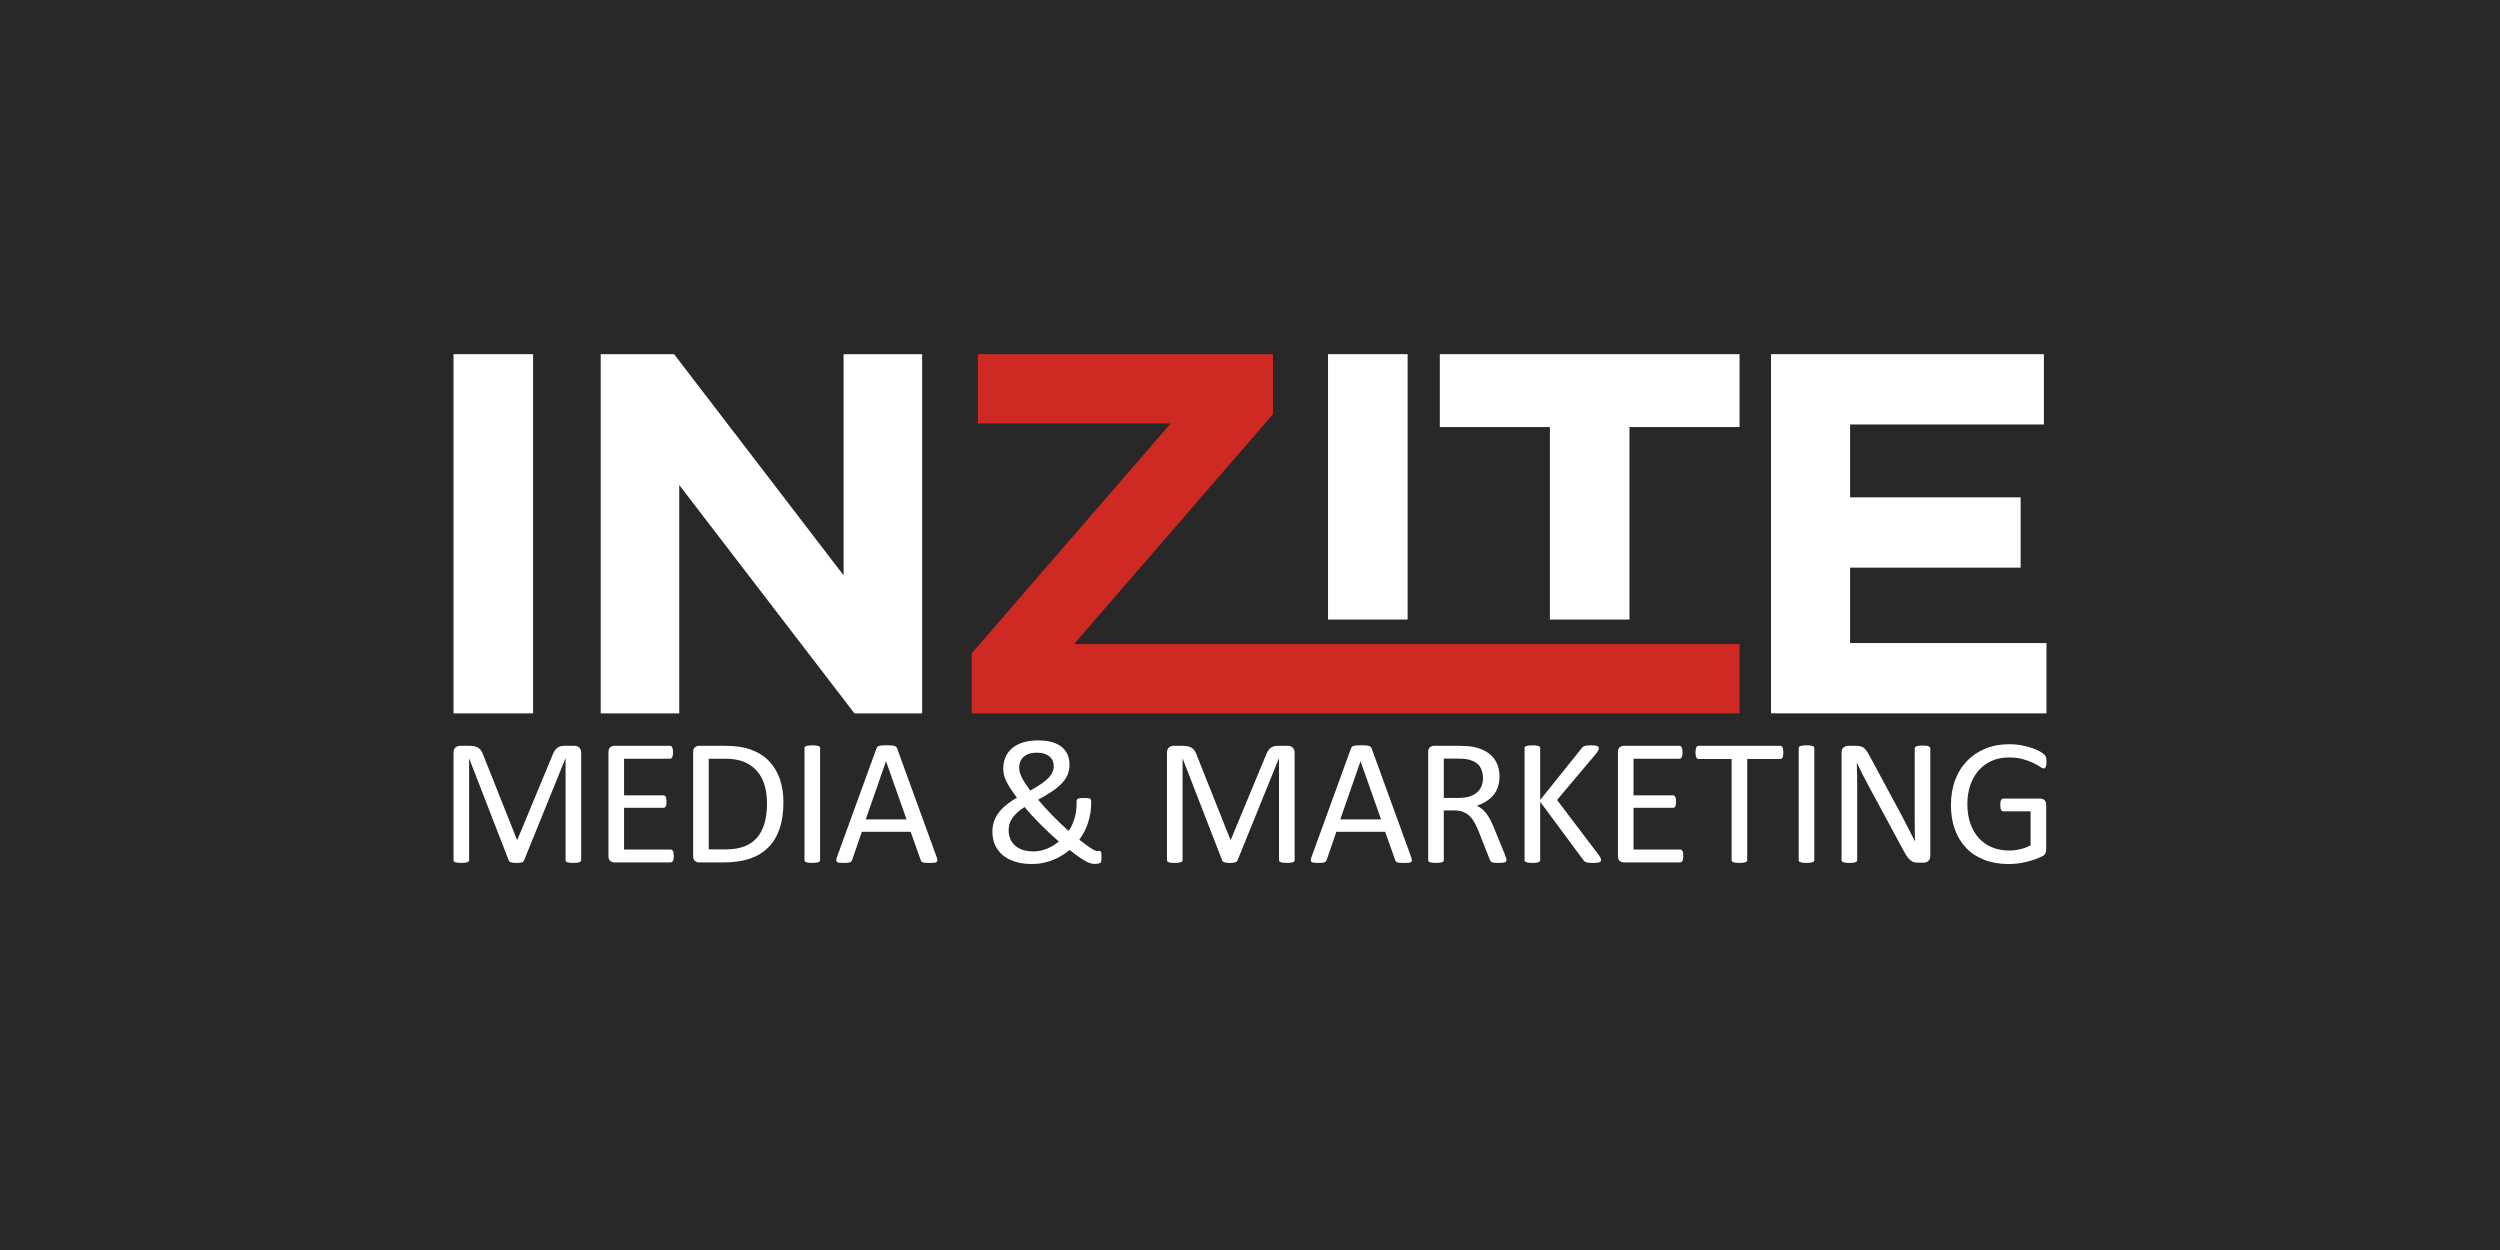
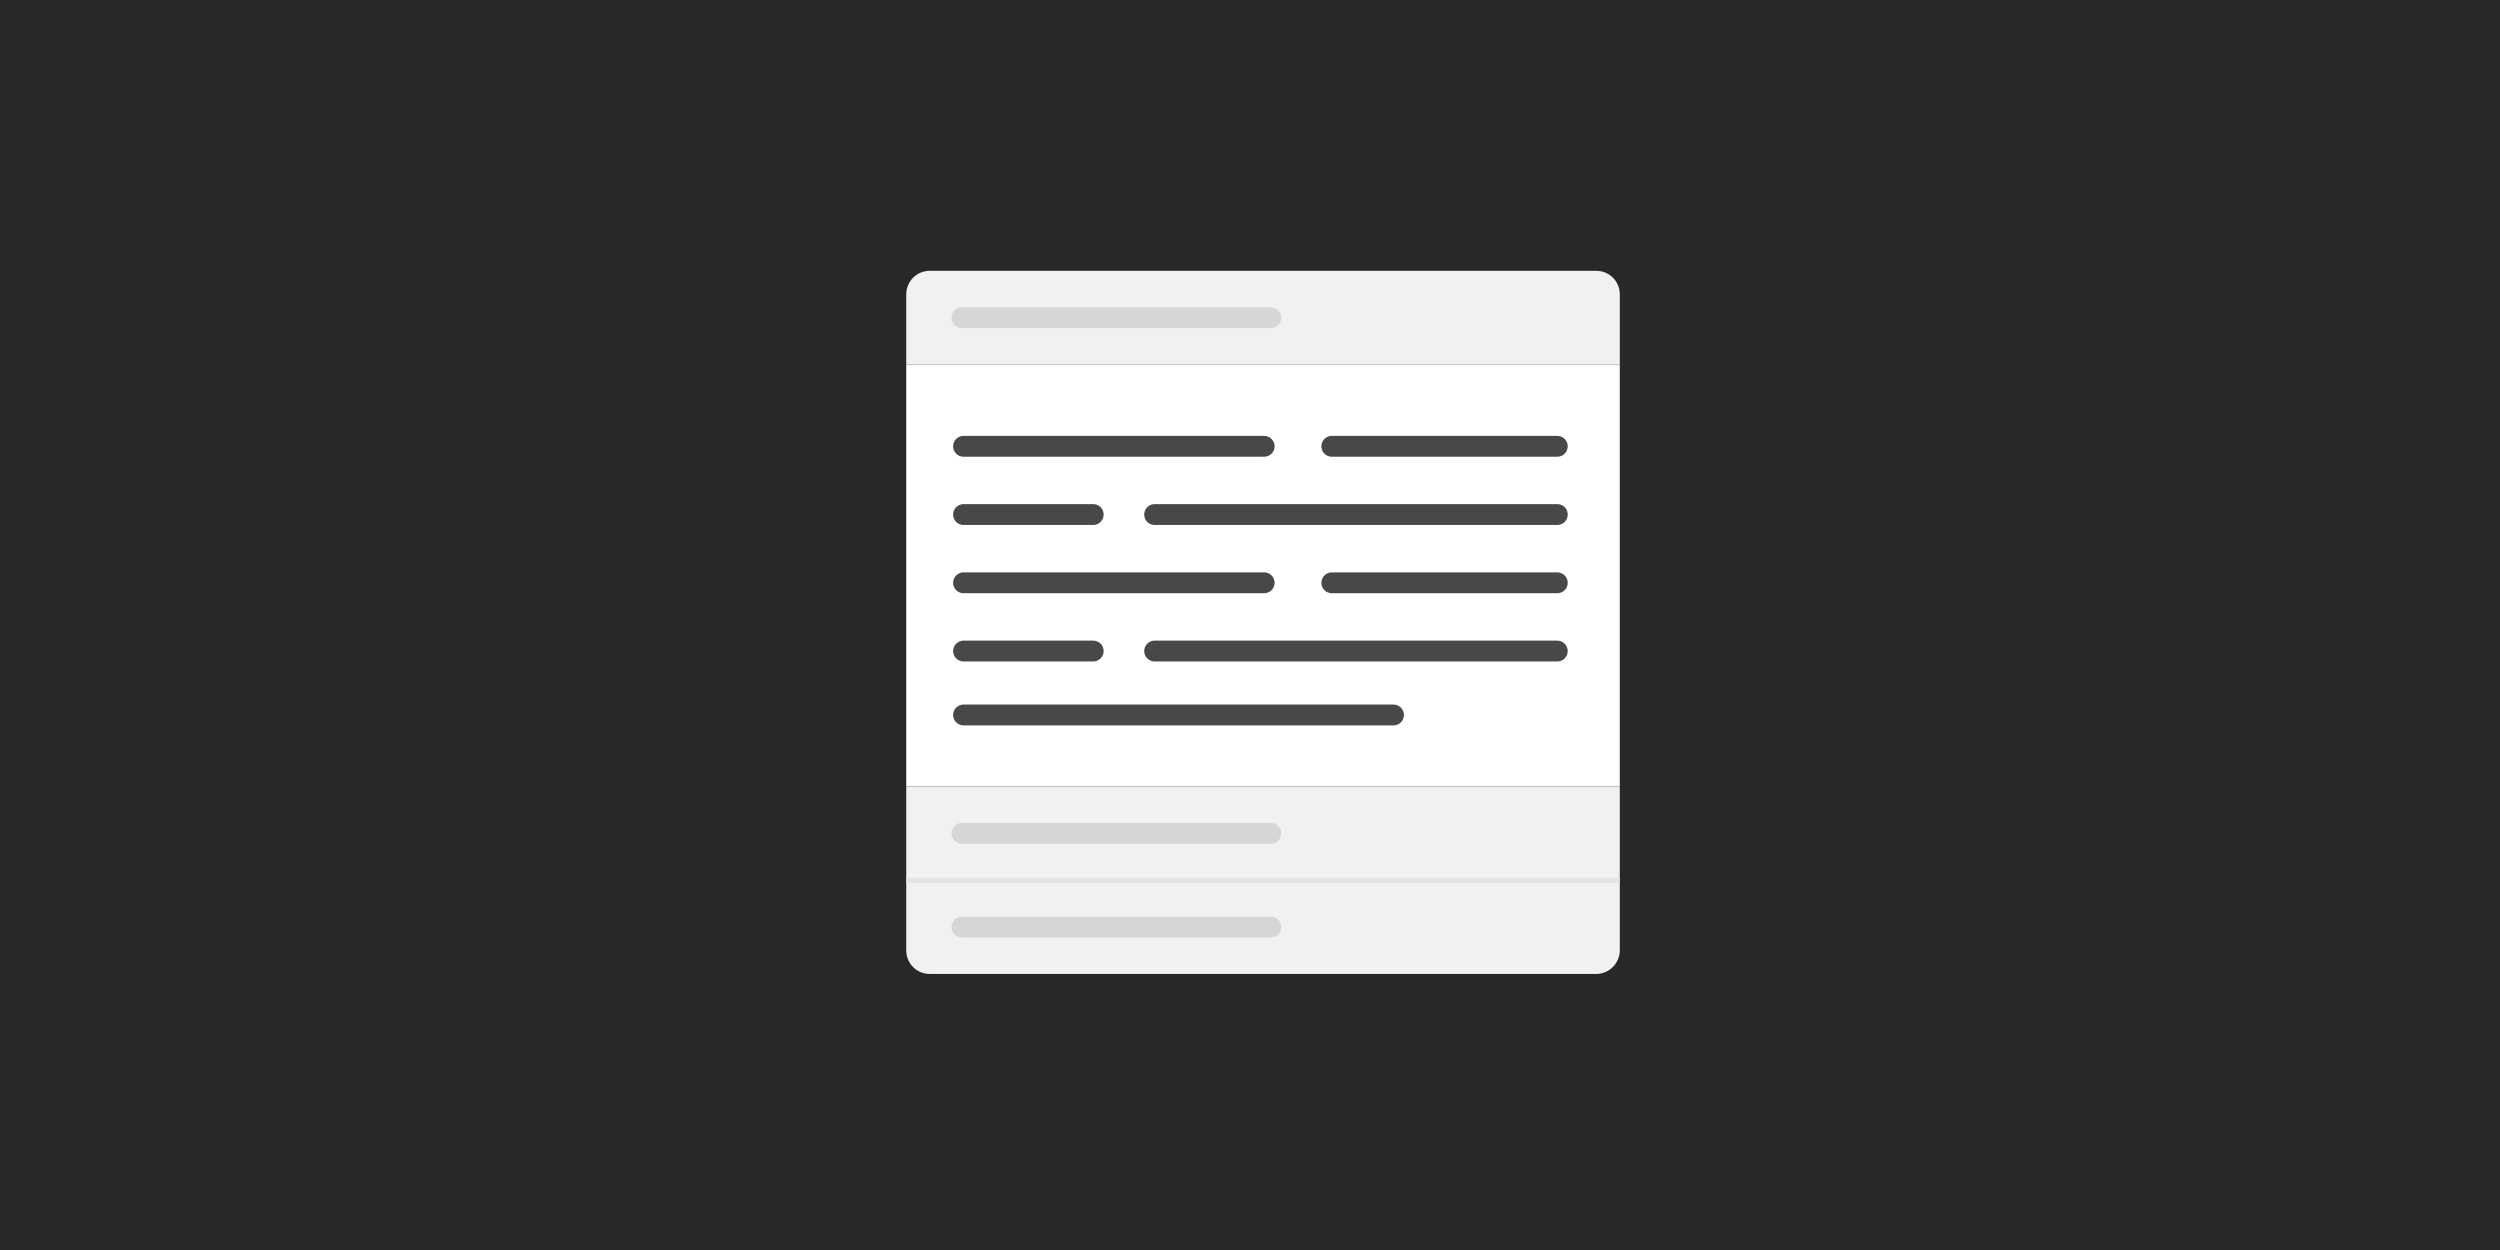
- <svg xmlns="http://www.w3.org/2000/svg" width="480px" height="240px" version="1.1" xml:space="preserve" style="fill-rule:evenodd;clip-rule:evenodd;stroke-linejoin:round;stroke-miterlimit:1.414;">
-   <g id="Layer_1">
-     <rect id="Image_Tabs_1_" x="0" y="0.001" width="480" height="240" style="fill:rgb(40,40,40);" />
-     <g>
+ <svg xmlns="http://www.w3.org/2000/svg" width="100%" height="100%" viewBox="0 0 480 240" version="1.1" xml:space="preserve" style="fill-rule:evenodd;clip-rule:evenodd;stroke-linecap:round;stroke-linejoin:round;stroke-miterlimit:1.414;">
+   <g id="Layer1">
+     <rect x="2.84217e-14" y="0" width="480" height="240" style="fill:#282828;" />
+     <g id="Feature Icon">
+       <rect x="174" y="70" width="137" height="81" style="fill:#fff;" />
      <g>
-         <g>
-           <rect x="87.075" y="68.002" width="15.28" height="68.966" style="fill:white;" />
-         </g>
-         <g>
-           <path d="M115.334,68.002L129.424,68.002L161.969,110.465L161.969,68.002L177.052,68.002L177.052,136.967L164.053,136.967L130.416,93.125L130.416,136.967L115.334,136.967L115.334,68.002Z" style="fill:white;" />
-         </g>
-         <g>
-           <path d="M224.768,81.302L187.757,81.302L187.757,68.002L244.415,68.002L244.415,79.529L206.213,123.667L333.993,123.667L333.993,136.967L186.567,136.967L186.567,125.44L224.768,81.302Z" style="fill:rgb(206,41,34);" />
-         </g>
-         <g>
-           <rect x="254.981" y="68.002" width="15.28" height="50.952" style="fill:white;" />
-         </g>
-         <g>
-           <path d="M297.578,81.992L276.444,81.992L276.444,68.002L333.993,68.002L333.993,81.992L312.858,81.992L312.858,118.954L297.578,118.954L297.578,81.992Z" style="fill:white;" />
-         </g>
-         <g>
-           <path d="M340.035,68.002L392.425,68.002L392.425,81.5L355.217,81.5L355.217,95.49L387.961,95.49L387.961,108.987L355.217,108.987L355.217,123.47L392.921,123.47L392.921,136.967L340.035,136.967L340.035,68.002Z" style="fill:white;" />
-         </g>
-         <g>
-           <path d="M111.586,165.132C111.586,165.224 111.561,165.305 111.513,165.373C111.466,165.442 111.382,165.497 111.263,165.537C111.143,165.577 110.991,165.614 110.806,165.643C110.62,165.669 110.378,165.684 110.08,165.684C109.805,165.684 109.569,165.669 109.371,165.643C109.173,165.614 109.019,165.577 108.903,165.537C108.79,165.497 108.71,165.442 108.66,165.373C108.613,165.303 108.59,165.224 108.59,165.132L108.59,145.637L108.555,145.637L100.611,165.219C100.576,165.299 100.527,165.369 100.463,165.424C100.399,165.484 100.305,165.532 100.183,165.573C100.061,165.614 99.916,165.643 99.748,165.66C99.579,165.676 99.379,165.685 99.147,165.685C98.903,165.685 98.693,165.674 98.52,165.65C98.346,165.628 98.2,165.597 98.085,165.555C97.969,165.516 97.879,165.467 97.815,165.409C97.752,165.352 97.708,165.287 97.684,165.219L90.09,145.639L90.071,145.639L90.071,165.133C90.071,165.224 90.047,165.305 89.999,165.375C89.952,165.442 89.868,165.497 89.749,165.54C89.629,165.578 89.473,165.615 89.281,165.643C89.09,165.67 88.845,165.685 88.546,165.685C88.259,165.685 88.019,165.67 87.828,165.643C87.637,165.615 87.484,165.578 87.371,165.54C87.257,165.497 87.18,165.442 87.137,165.375C87.096,165.305 87.075,165.224 87.075,165.132L87.075,144.547C87.075,144.063 87.206,143.719 87.464,143.51C87.722,143.301 88.012,143.198 88.331,143.198L90.171,143.198C90.548,143.198 90.877,143.233 91.162,143.302C91.445,143.372 91.691,143.48 91.904,143.633C92.115,143.78 92.293,143.972 92.435,144.201C92.576,144.432 92.701,144.705 92.807,145.015L99.253,161.222L99.339,161.222L106.045,145.066C106.176,144.721 106.316,144.427 106.47,144.184C106.624,143.943 106.792,143.748 106.976,143.606C107.158,143.462 107.361,143.358 107.586,143.295C107.81,143.232 108.07,143.199 108.364,143.199L110.295,143.199C110.471,143.199 110.641,143.227 110.799,143.278C110.958,143.331 111.094,143.411 111.205,143.518C111.317,143.63 111.409,143.768 111.48,143.934C111.55,144.102 111.586,144.306 111.586,144.549L111.586,165.132Z" style="fill:white;" />
-         </g>
-         <g>
-           <path d="M129.364,164.353C129.364,164.56 129.352,164.744 129.329,164.898C129.306,165.054 129.266,165.184 129.208,165.287C129.15,165.392 129.082,165.467 129.007,165.513C128.932,165.559 128.848,165.582 128.756,165.582L117.937,165.582C117.67,165.582 117.418,165.494 117.179,165.314C116.942,165.136 116.823,164.822 116.823,164.373L116.823,144.41C116.823,143.96 116.942,143.645 117.179,143.467C117.418,143.288 117.67,143.199 117.937,143.199L128.633,143.199C128.726,143.199 128.81,143.224 128.885,143.269C128.961,143.314 129.022,143.391 129.069,143.495C129.115,143.599 129.153,143.727 129.182,143.883C129.211,144.04 129.226,144.234 129.226,144.463C129.226,144.671 129.211,144.852 129.182,145.008C129.153,145.164 129.115,145.291 129.069,145.388C129.022,145.486 128.961,145.558 128.885,145.606C128.81,145.652 128.725,145.674 128.633,145.674L119.819,145.674L119.819,152.698L127.379,152.698C127.472,152.698 127.556,152.724 127.631,152.777C127.707,152.826 127.771,152.901 127.822,152.992C127.873,153.085 127.913,153.212 127.936,153.373C127.959,153.535 127.97,153.724 127.97,153.943C127.97,154.15 127.958,154.332 127.936,154.48C127.913,154.629 127.875,154.75 127.822,154.843C127.769,154.936 127.706,155.001 127.631,155.042C127.556,155.081 127.471,155.102 127.379,155.102L119.819,155.102L119.819,163.11L128.756,163.11C128.848,163.11 128.933,163.136 129.007,163.181C129.082,163.225 129.15,163.298 129.208,163.396C129.266,163.493 129.308,163.622 129.329,163.777C129.351,163.929 129.364,164.122 129.364,164.353Z" style="fill:white;" />
-         </g>
-         <g>
-           <path d="M150.418,154.061C150.418,156 150.168,157.691 149.669,159.139C149.17,160.586 148.442,161.783 147.483,162.736C146.527,163.686 145.35,164.399 143.958,164.872C142.562,165.344 140.902,165.581 138.975,165.581L134.201,165.581C133.934,165.581 133.681,165.494 133.443,165.313C133.205,165.134 133.086,164.821 133.086,164.373L133.086,144.41C133.086,143.96 133.205,143.645 133.443,143.467C133.681,143.288 133.935,143.199 134.201,143.199L139.304,143.199C141.256,143.199 142.905,143.451 144.252,143.953C145.599,144.454 146.728,145.174 147.641,146.114C148.553,147.054 149.244,148.193 149.714,149.531C150.184,150.868 150.418,152.377 150.418,154.061ZM147.265,154.183C147.265,152.972 147.114,151.845 146.812,150.801C146.511,149.757 146.037,148.855 145.393,148.095C144.748,147.332 143.932,146.738 142.945,146.312C141.957,145.884 140.685,145.671 139.131,145.671L136.082,145.671L136.082,163.09L139.166,163.09C140.607,163.09 141.819,162.911 142.807,162.554C143.794,162.198 144.618,161.647 145.28,160.911C145.943,160.173 146.438,159.248 146.769,158.135C147.101,157.023 147.265,155.707 147.265,154.183Z" style="fill:white;" />
-         </g>
-         <g>
-           <path d="M157.46,165.132C157.46,165.224 157.435,165.305 157.39,165.373C157.344,165.442 157.263,165.497 157.146,165.537C157.03,165.577 156.876,165.614 156.685,165.643C156.494,165.669 156.252,165.684 155.961,165.684C155.683,165.684 155.445,165.669 155.248,165.643C155.05,165.614 154.894,165.577 154.777,165.537C154.661,165.497 154.58,165.442 154.533,165.373C154.485,165.303 154.464,165.224 154.464,165.132L154.464,143.648C154.464,143.556 154.49,143.475 154.543,143.407C154.596,143.338 154.682,143.283 154.804,143.242C154.926,143.202 155.084,143.166 155.275,143.139C155.466,143.112 155.696,143.097 155.961,143.097C156.252,143.097 156.494,143.112 156.685,143.139C156.876,143.166 157.031,143.202 157.146,143.242C157.263,143.283 157.344,143.338 157.39,143.407C157.437,143.477 157.46,143.556 157.46,143.648L157.46,165.132Z" style="fill:white;" />
-         </g>
-         <g>
-           <path d="M179.826,164.528C179.918,164.78 179.968,164.984 179.974,165.142C179.979,165.297 179.936,165.416 179.844,165.494C179.75,165.575 179.597,165.628 179.381,165.65C179.167,165.675 178.879,165.685 178.52,165.685C178.159,165.685 177.872,165.676 177.657,165.66C177.442,165.643 177.28,165.614 177.17,165.573C177.059,165.532 176.98,165.477 176.927,165.408C176.873,165.339 176.824,165.253 176.778,165.149L174.843,159.7L165.471,159.7L163.624,165.08C163.589,165.182 163.543,165.271 163.484,165.348C163.428,165.422 163.343,165.487 163.233,165.537C163.122,165.59 162.964,165.626 162.763,165.65C162.559,165.674 162.295,165.684 161.97,165.684C161.632,165.684 161.358,165.669 161.142,165.643C160.926,165.614 160.775,165.557 160.689,165.476C160.602,165.394 160.561,165.277 160.568,165.121C160.574,164.966 160.623,164.762 160.715,164.508L168.276,143.718C168.322,143.59 168.383,143.487 168.459,143.406C168.534,143.327 168.645,143.262 168.79,143.214C168.934,143.17 169.12,143.138 169.348,143.121C169.575,143.104 169.862,143.094 170.209,143.094C170.581,143.094 170.888,143.104 171.133,143.121C171.376,143.139 171.573,143.17 171.724,143.214C171.875,143.262 171.991,143.329 172.073,143.414C172.153,143.501 172.217,143.607 172.264,143.735L179.826,164.528ZM170.124,146.175L170.106,146.175L166.221,157.33L174.059,157.33L170.124,146.175Z" style="fill:white;" />
-         </g>
-         <g>
-           <path d="M190.54,159.684C190.54,159.049 190.626,158.444 190.8,157.876C190.975,157.305 191.247,156.751 191.619,156.216C191.991,155.679 192.475,155.159 193.074,154.659C193.671,154.157 194.393,153.653 195.241,153.145C194.777,152.522 194.38,151.956 194.048,151.449C193.717,150.943 193.443,150.47 193.229,150.032C193.014,149.593 192.86,149.175 192.767,148.776C192.674,148.379 192.628,147.979 192.628,147.573C192.628,146.859 192.749,146.176 192.993,145.524C193.238,144.873 193.63,144.296 194.169,143.793C194.709,143.292 195.403,142.896 196.252,142.601C197.099,142.307 198.127,142.16 199.334,142.16C200.357,142.16 201.243,142.268 201.992,142.488C202.741,142.707 203.362,143.018 203.855,143.422C204.349,143.826 204.721,144.312 204.97,144.885C205.219,145.453 205.345,146.092 205.345,146.796C205.345,147.477 205.235,148.098 205.014,148.662C204.793,149.228 204.439,149.776 203.951,150.306C203.464,150.835 202.84,151.364 202.079,151.889C201.318,152.414 200.399,152.964 199.317,153.541C199.712,154.014 200.141,154.506 200.607,155.018C201.071,155.53 201.556,156.049 202.061,156.566C202.565,157.084 203.084,157.595 203.61,158.098C204.138,158.6 204.658,159.081 205.17,159.542C205.403,159.231 205.612,158.875 205.797,158.478C205.983,158.08 206.146,157.659 206.284,157.215C206.423,156.771 206.528,156.32 206.597,155.856C206.667,155.396 206.702,154.929 206.702,154.456L206.702,153.832C206.702,153.718 206.722,153.623 206.763,153.548C206.803,153.473 206.869,153.41 206.963,153.358C207.056,153.305 207.192,153.27 207.372,153.245C207.552,153.223 207.788,153.212 208.077,153.212C208.334,153.212 208.551,153.217 208.731,153.229C208.91,153.241 209.059,153.267 209.175,153.308C209.29,153.348 209.376,153.41 209.427,153.498C209.48,153.583 209.505,153.702 209.505,153.851L209.505,154.284C209.505,154.931 209.451,155.564 209.34,156.185C209.231,156.809 209.079,157.417 208.887,158.011C208.696,158.605 208.457,159.172 208.173,159.714C207.889,160.257 207.572,160.757 207.224,161.219C207.747,161.635 208.203,161.981 208.591,162.257C208.98,162.535 209.312,162.76 209.584,162.933C209.857,163.105 210.084,163.225 210.264,163.296C210.443,163.363 210.592,163.398 210.708,163.398C210.824,163.398 210.936,163.393 211.039,163.381C211.143,163.37 211.227,163.387 211.292,163.433C211.356,163.48 211.406,163.571 211.44,163.709C211.476,163.847 211.493,164.059 211.493,164.349C211.493,164.638 211.487,164.869 211.476,165.04C211.464,165.214 211.444,165.344 211.414,165.432C211.386,165.517 211.336,165.59 211.266,165.647C211.196,165.705 211.068,165.758 210.884,165.803C210.698,165.848 210.454,165.873 210.152,165.873C209.921,165.873 209.664,165.832 209.386,165.753C209.107,165.671 208.781,165.528 208.411,165.327C208.039,165.127 207.606,164.851 207.112,164.505C206.62,164.157 206.041,163.722 205.379,163.191C204.893,163.583 204.379,163.947 203.839,164.281C203.299,164.617 202.723,164.901 202.115,165.138C201.505,165.375 200.866,165.559 200.198,165.691C199.531,165.827 198.808,165.893 198.03,165.893C197.299,165.893 196.604,165.829 195.949,165.702C195.293,165.575 194.687,165.394 194.128,165.158C193.572,164.921 193.072,164.626 192.63,164.267C192.189,163.911 191.814,163.503 191.506,163.048C191.199,162.593 190.96,162.083 190.793,161.517C190.624,160.951 190.54,160.34 190.54,159.684ZM193.657,159.391C193.657,159.99 193.759,160.538 193.962,161.033C194.165,161.53 194.464,161.958 194.859,162.322C195.255,162.683 195.748,162.966 196.339,163.17C196.931,163.371 197.616,163.471 198.396,163.471C198.872,163.471 199.335,163.424 199.789,163.324C200.242,163.225 200.675,163.093 201.087,162.925C201.499,162.757 201.891,162.556 202.263,162.32C202.635,162.083 202.978,161.832 203.291,161.567C202.687,161.049 202.086,160.51 201.488,159.951C200.89,159.391 200.312,158.829 199.755,158.263C199.197,157.7 198.66,157.137 198.143,156.579C197.627,156.019 197.153,155.474 196.723,154.944C196.143,155.312 195.658,155.679 195.27,156.042C194.88,156.406 194.567,156.767 194.328,157.132C194.09,157.495 193.919,157.861 193.814,158.229C193.71,158.6 193.657,158.986 193.657,159.391ZM195.678,147.351C195.678,147.661 195.722,147.979 195.808,148.301C195.895,148.624 196.029,148.963 196.21,149.313C196.39,149.663 196.61,150.041 196.872,150.446C197.134,150.851 197.443,151.3 197.804,151.796C198.651,151.324 199.362,150.888 199.938,150.49C200.512,150.09 200.973,149.708 201.321,149.341C201.672,148.972 201.924,148.602 202.08,148.233C202.237,147.865 202.316,147.472 202.316,147.057C202.316,146.722 202.255,146.403 202.133,146.097C202.011,145.793 201.816,145.522 201.549,145.285C201.282,145.048 200.946,144.86 200.539,144.723C200.132,144.584 199.646,144.516 199.076,144.516C198.46,144.516 197.941,144.594 197.517,144.75C197.092,144.905 196.745,145.112 196.471,145.371C196.199,145.631 195.997,145.932 195.871,146.279C195.743,146.626 195.678,146.981 195.678,147.351Z" style="fill:white;" />
-         </g>
-         <g>
-           <path d="M248.566,165.132C248.566,165.224 248.54,165.305 248.495,165.373C248.445,165.442 248.362,165.497 248.243,165.537C248.122,165.577 247.971,165.614 247.784,165.643C247.6,165.669 247.358,165.684 247.06,165.684C246.785,165.684 246.548,165.669 246.352,165.643C246.155,165.614 245.998,165.577 245.885,165.537C245.771,165.497 245.69,165.442 245.64,165.373C245.595,165.303 245.569,165.224 245.569,165.132L245.569,145.637L245.536,145.637L237.592,165.219C237.558,165.299 237.509,165.369 237.444,165.424C237.38,165.484 237.287,165.532 237.165,165.573C237.044,165.614 236.898,165.643 236.729,165.66C236.561,165.676 236.36,165.685 236.128,165.685C235.884,165.685 235.675,165.674 235.501,165.65C235.327,165.628 235.182,165.597 235.065,165.555C234.949,165.516 234.859,165.467 234.795,165.409C234.731,165.352 234.688,165.287 234.665,165.219L227.069,145.639L227.053,145.639L227.053,165.133C227.053,165.224 227.029,165.305 226.981,165.375C226.933,165.442 226.849,165.497 226.73,165.54C226.61,165.578 226.454,165.615 226.262,165.643C226.072,165.67 225.826,165.685 225.528,165.685C225.241,165.685 225.001,165.67 224.809,165.643C224.618,165.615 224.466,165.578 224.352,165.54C224.239,165.497 224.161,165.442 224.119,165.375C224.077,165.305 224.057,165.224 224.057,165.133L224.057,144.547C224.057,144.063 224.187,143.719 224.445,143.51C224.705,143.302 224.994,143.198 225.312,143.198L227.151,143.198C227.528,143.198 227.859,143.233 228.142,143.302C228.424,143.372 228.672,143.48 228.884,143.633C229.096,143.78 229.274,143.972 229.415,144.201C229.556,144.432 229.681,144.705 229.787,145.015L236.233,161.222L236.32,161.222L243.027,145.066C243.156,144.721 243.297,144.427 243.451,144.184C243.605,143.943 243.771,143.748 243.955,143.606C244.139,143.462 244.341,143.358 244.565,143.295C244.79,143.232 245.05,143.199 245.345,143.199L247.274,143.199C247.451,143.199 247.62,143.227 247.779,143.278C247.938,143.331 248.074,143.411 248.185,143.518C248.296,143.63 248.389,143.768 248.46,143.934C248.531,144.102 248.566,144.306 248.566,144.549L248.566,165.132Z" style="fill:white;" />
-         </g>
-         <g>
-           <path d="M270.932,164.528C271.025,164.78 271.073,164.984 271.078,165.142C271.083,165.297 271.043,165.416 270.947,165.494C270.854,165.575 270.703,165.628 270.488,165.65C270.271,165.675 269.983,165.685 269.623,165.685C269.262,165.685 268.977,165.676 268.76,165.66C268.548,165.643 268.384,165.614 268.273,165.573C268.162,165.532 268.084,165.477 268.031,165.408C267.978,165.339 267.928,165.253 267.882,165.149L265.948,159.7L256.58,159.7L254.73,165.08C254.698,165.182 254.65,165.271 254.592,165.348C254.534,165.422 254.451,165.487 254.339,165.537C254.231,165.59 254.072,165.626 253.871,165.65C253.666,165.674 253.404,165.684 253.078,165.684C252.74,165.684 252.462,165.669 252.249,165.643C252.034,165.614 251.883,165.557 251.797,165.476C251.709,165.397 251.669,165.277 251.674,165.121C251.681,164.966 251.729,164.762 251.823,164.508L259.382,143.718C259.429,143.59 259.488,143.487 259.564,143.406C259.642,143.327 259.75,143.262 259.894,143.214C260.04,143.17 260.224,143.138 260.451,143.121C260.679,143.104 260.966,143.094 261.314,143.094C261.685,143.094 261.993,143.104 262.237,143.121C262.479,143.139 262.676,143.17 262.83,143.214C262.979,143.262 263.095,143.329 263.175,143.414C263.256,143.501 263.322,143.607 263.367,143.735L270.932,164.528ZM261.229,146.175L261.213,146.175L257.329,157.33L265.166,157.33L261.229,146.175Z" style="fill:white;" />
-         </g>
-         <g>
-           <path d="M289.244,165.132C289.244,165.224 289.226,165.305 289.194,165.373C289.159,165.442 289.083,165.5 288.967,165.547C288.849,165.592 288.687,165.626 288.477,165.65C288.268,165.674 287.991,165.684 287.643,165.684C287.34,165.684 287.093,165.673 286.902,165.65C286.712,165.626 286.556,165.59 286.442,165.537C286.326,165.487 286.235,165.413 286.17,165.322C286.106,165.229 286.051,165.114 286.006,164.975L283.932,159.699C283.69,159.099 283.435,158.55 283.176,158.048C282.913,157.547 282.603,157.112 282.243,156.75C281.882,156.387 281.458,156.105 280.971,155.902C280.484,155.7 279.896,155.602 279.21,155.602L277.208,155.602L277.208,165.132C277.208,165.224 277.182,165.305 277.13,165.375C277.076,165.442 276.995,165.497 276.885,165.537C276.774,165.577 276.622,165.614 276.433,165.643C276.241,165.669 275.999,165.684 275.71,165.684C275.42,165.684 275.177,165.669 274.986,165.643C274.793,165.614 274.639,165.577 274.524,165.537C274.408,165.497 274.327,165.442 274.281,165.375C274.234,165.303 274.211,165.224 274.211,165.132L274.211,144.41C274.211,143.96 274.33,143.645 274.567,143.467C274.804,143.289 275.059,143.199 275.324,143.199L280.116,143.199C280.683,143.199 281.158,143.214 281.536,143.242C281.912,143.272 282.252,143.303 282.553,143.338C283.425,143.487 284.195,143.725 284.86,144.047C285.529,144.37 286.089,144.779 286.543,145.276C286.997,145.772 287.335,146.339 287.562,146.978C287.789,147.619 287.902,148.326 287.902,149.097C287.902,149.846 287.799,150.518 287.597,151.111C287.393,151.705 287.101,152.23 286.717,152.686C286.334,153.143 285.875,153.537 285.34,153.871C284.805,154.206 284.207,154.487 283.546,154.719C283.917,154.881 284.255,155.086 284.558,155.334C284.858,155.579 285.141,155.877 285.401,156.223C285.663,156.568 285.91,156.967 286.142,157.417C286.371,157.867 286.606,158.374 286.838,158.939L288.859,163.868C289.02,164.284 289.126,164.575 289.171,164.744C289.222,164.908 289.244,165.039 289.244,165.132ZM284.735,149.411C284.735,148.532 284.535,147.791 284.142,147.188C283.746,146.58 283.084,146.147 282.157,145.881C281.866,145.8 281.538,145.744 281.172,145.707C280.805,145.674 280.328,145.656 279.735,145.656L277.208,145.656L277.208,153.197L280.136,153.197C280.923,153.197 281.607,153.102 282.182,152.91C282.757,152.721 283.236,152.456 283.619,152.115C284.003,151.776 284.285,151.377 284.464,150.914C284.644,150.452 284.735,149.952 284.735,149.411Z" style="fill:white;" />
-         </g>
-         <g>
-           <path d="M307.419,165.097C307.419,165.189 307.398,165.274 307.358,165.348C307.317,165.422 307.239,165.482 307.123,165.528C307.007,165.575 306.851,165.614 306.654,165.643C306.454,165.67 306.2,165.685 305.887,165.685C305.481,165.685 305.148,165.669 304.893,165.634C304.639,165.6 304.444,165.537 304.318,165.442C304.189,165.352 304.086,165.248 304.006,165.133L295.714,153.941L295.714,165.133C295.714,165.213 295.692,165.292 295.644,165.366C295.596,165.442 295.515,165.5 295.399,165.54C295.283,165.58 295.129,165.616 294.94,165.645C294.749,165.671 294.506,165.686 294.216,165.686C293.936,165.686 293.699,165.671 293.5,165.645C293.303,165.616 293.146,165.58 293.03,165.54C292.914,165.5 292.832,165.442 292.786,165.366C292.741,165.292 292.715,165.214 292.715,165.133L292.715,143.648C292.715,143.556 292.741,143.475 292.786,143.407C292.832,143.34 292.914,143.283 293.03,143.242C293.146,143.202 293.3,143.166 293.5,143.139C293.699,143.112 293.936,143.097 294.216,143.097C294.506,143.097 294.746,143.112 294.94,143.139C295.132,143.166 295.286,143.202 295.399,143.242C295.515,143.283 295.596,143.338 295.644,143.407C295.692,143.477 295.714,143.556 295.714,143.648L295.714,153.594L303.691,143.648C303.763,143.545 303.841,143.458 303.937,143.389C304.029,143.319 304.141,143.264 304.275,143.225C304.412,143.185 304.573,143.151 304.765,143.13C304.956,143.107 305.201,143.097 305.504,143.097C305.806,143.097 306.048,143.112 306.235,143.139C306.422,143.166 306.571,143.207 306.679,143.252C306.79,143.298 306.866,143.355 306.906,143.425C306.947,143.495 306.967,143.569 306.967,143.65C306.967,143.801 306.929,143.951 306.853,144.101C306.78,144.25 306.636,144.458 306.427,144.723L298.953,153.595L307.002,164.215C307.199,164.514 307.317,164.721 307.358,164.829C307.398,164.938 307.419,165.027 307.419,165.097Z" style="fill:white;" />
-         </g>
-         <g>
-           <path d="M323.186,164.353C323.186,164.56 323.171,164.744 323.151,164.898C323.125,165.054 323.087,165.184 323.029,165.287C322.971,165.392 322.903,165.467 322.828,165.513C322.752,165.559 322.669,165.582 322.575,165.582L311.757,165.582C311.489,165.582 311.237,165.494 311,165.314C310.763,165.136 310.642,164.822 310.642,164.373L310.642,144.41C310.642,143.96 310.763,143.645 311,143.467C311.237,143.289 311.489,143.199 311.757,143.199L322.455,143.199C322.547,143.199 322.628,143.224 322.707,143.269C322.782,143.314 322.843,143.391 322.891,143.495C322.936,143.599 322.974,143.727 323.004,143.883C323.032,144.04 323.047,144.234 323.047,144.463C323.047,144.671 323.032,144.852 323.004,145.008C322.974,145.164 322.936,145.291 322.891,145.388C322.843,145.486 322.782,145.558 322.707,145.606C322.628,145.652 322.547,145.674 322.455,145.674L313.638,145.674L313.638,152.698L321.198,152.698C321.292,152.698 321.375,152.724 321.45,152.777C321.526,152.826 321.589,152.901 321.642,152.992C321.695,153.085 321.733,153.212 321.756,153.373C321.778,153.535 321.791,153.724 321.791,153.943C321.791,154.15 321.778,154.332 321.756,154.48C321.733,154.629 321.695,154.75 321.642,154.843C321.589,154.936 321.526,155.001 321.45,155.042C321.375,155.081 321.289,155.102 321.198,155.102L313.638,155.102L313.638,163.11L322.575,163.11C322.669,163.11 322.752,163.136 322.828,163.181C322.903,163.225 322.971,163.298 323.029,163.396C323.087,163.493 323.125,163.622 323.151,163.777C323.171,163.929 323.186,164.122 323.186,164.353Z" style="fill:white;" />
-         </g>
-         <g>
-           <path d="M342.397,144.479C342.397,144.7 342.383,144.889 342.361,145.05C342.338,145.212 342.3,145.343 342.25,145.439C342.197,145.537 342.134,145.611 342.058,145.656C341.983,145.702 341.897,145.724 341.806,145.724L335.465,145.724L335.465,165.133C335.465,165.224 335.439,165.305 335.394,165.375C335.348,165.442 335.265,165.497 335.151,165.54C335.036,165.578 334.882,165.615 334.688,165.643C334.499,165.67 334.257,165.685 333.967,165.685C333.689,165.685 333.449,165.67 333.253,165.643C333.053,165.615 332.896,165.578 332.781,165.54C332.665,165.497 332.584,165.442 332.536,165.375C332.491,165.305 332.468,165.224 332.468,165.133L332.468,145.724L326.127,145.724C326.033,145.724 325.95,145.702 325.875,145.655C325.796,145.609 325.738,145.536 325.69,145.438C325.645,145.341 325.608,145.211 325.577,145.049C325.547,144.887 325.534,144.697 325.534,144.478C325.534,144.259 325.547,144.066 325.577,143.9C325.608,143.732 325.645,143.597 325.69,143.493C325.736,143.389 325.796,143.314 325.875,143.267C325.95,143.221 326.033,143.198 326.127,143.198L341.806,143.198C341.897,143.198 341.983,143.221 342.058,143.267C342.134,143.314 342.197,143.389 342.25,143.493C342.3,143.597 342.341,143.733 342.361,143.9C342.383,144.066 342.397,144.26 342.397,144.479Z" style="fill:white;" />
-         </g>
-         <g>
-           <path d="M348.344,165.132C348.344,165.224 348.321,165.305 348.273,165.373C348.225,165.442 348.145,165.497 348.029,165.537C347.913,165.577 347.759,165.614 347.57,165.643C347.378,165.669 347.136,165.684 346.846,165.684C346.566,165.684 346.329,165.669 346.132,165.643C345.933,165.614 345.777,165.577 345.66,165.537C345.544,165.497 345.463,165.442 345.418,165.373C345.37,165.303 345.348,165.224 345.348,165.132L345.348,143.648C345.348,143.556 345.375,143.475 345.426,143.407C345.478,143.338 345.564,143.283 345.688,143.242C345.809,143.202 345.965,143.166 346.157,143.139C346.349,143.112 346.578,143.097 346.846,143.097C347.136,143.097 347.375,143.112 347.57,143.139C347.761,143.166 347.915,143.202 348.029,143.242C348.145,143.283 348.225,143.338 348.273,143.407C348.321,143.477 348.344,143.556 348.344,143.648L348.344,165.132Z" style="fill:white;" />
-         </g>
-         <g>
-           <path d="M370.619,164.353C370.619,164.586 370.581,164.78 370.503,164.941C370.423,165.103 370.322,165.234 370.195,165.339C370.069,165.442 369.931,165.519 369.774,165.565C369.618,165.611 369.464,165.635 369.305,165.635L368.314,165.635C368.001,165.635 367.729,165.602 367.494,165.54C367.259,165.476 367.038,165.36 366.828,165.193C366.619,165.027 366.407,164.798 366.198,164.51C365.986,164.223 365.764,163.853 365.526,163.403L358.653,150.672C358.292,150.017 357.929,149.326 357.563,148.606C357.2,147.885 356.86,147.186 356.544,146.504L356.509,146.504C356.532,147.334 356.552,148.184 356.562,149.047C356.575,149.911 356.58,150.771 356.58,151.623L356.58,165.133C356.58,165.214 356.557,165.292 356.507,165.366C356.456,165.442 356.373,165.5 356.259,165.54C356.141,165.58 355.99,165.616 355.8,165.645C355.608,165.671 355.368,165.686 355.074,165.686C354.778,165.686 354.537,165.671 354.347,165.645C354.158,165.616 354.007,165.58 353.896,165.54C353.788,165.5 353.709,165.442 353.659,165.366C353.608,165.292 353.583,165.214 353.583,165.133L353.583,144.479C353.583,144.018 353.717,143.69 353.979,143.493C354.244,143.298 354.531,143.199 354.842,143.199L356.315,143.199C356.665,143.199 356.955,143.228 357.188,143.285C357.425,143.344 357.631,143.438 357.818,143.571C358.005,143.705 358.184,143.888 358.355,144.123C358.529,144.363 358.711,144.659 358.903,145.016L364.19,154.84C364.515,155.442 364.828,156.025 365.133,156.596C365.436,157.165 365.726,157.73 366.009,158.281C366.291,158.835 366.566,159.379 366.843,159.916C367.119,160.452 367.388,160.992 367.658,161.533L367.676,161.533C367.653,160.623 367.638,159.674 367.632,158.687C367.628,157.7 367.623,156.754 367.623,155.842L367.623,143.698C367.623,143.619 367.65,143.542 367.698,143.475C367.749,143.405 367.829,143.343 367.946,143.292C368.064,143.239 368.215,143.204 368.405,143.179C368.594,143.157 368.843,143.144 369.149,143.144C369.419,143.144 369.651,143.157 369.847,143.179C370.041,143.204 370.198,143.239 370.306,143.292C370.417,143.343 370.496,143.405 370.546,143.475C370.594,143.542 370.619,143.618 370.619,143.698L370.619,164.353Z" style="fill:white;" />
-         </g>
-         <g>
-           <path d="M392.925,146.244C392.925,146.463 392.912,146.655 392.89,146.823C392.864,146.991 392.831,147.129 392.783,147.238C392.738,147.348 392.68,147.424 392.609,147.472C392.539,147.518 392.466,147.542 392.385,147.542C392.244,147.542 392.012,147.432 391.686,147.214C391.361,146.994 390.925,146.752 390.38,146.486C389.832,146.221 389.179,145.978 388.42,145.76C387.658,145.542 386.755,145.431 385.711,145.431C384.467,145.431 383.355,145.657 382.366,146.107C381.377,146.556 380.542,147.179 379.859,147.973C379.173,148.77 378.646,149.715 378.279,150.811C377.917,151.906 377.732,153.095 377.732,154.374C377.732,155.802 377.932,157.072 378.332,158.179C378.734,159.289 379.286,160.221 379.995,160.982C380.704,161.743 381.549,162.319 382.53,162.712C383.514,163.105 384.59,163.301 385.761,163.301C386.457,163.301 387.163,163.217 387.88,163.049C388.594,162.883 389.257,162.632 389.875,162.296L389.875,155.775L384.649,155.775C384.452,155.775 384.301,155.678 384.205,155.481C384.104,155.286 384.056,154.979 384.056,154.565C384.056,154.346 384.066,154.159 384.089,154.004C384.114,153.846 384.152,153.719 384.205,153.623C384.255,153.526 384.318,153.452 384.386,153.405C384.457,153.36 384.543,153.337 384.649,153.337L391.807,153.337C391.936,153.337 392.062,153.36 392.191,153.405C392.319,153.452 392.435,153.523 392.539,153.613C392.642,153.706 392.726,153.834 392.783,153.993C392.839,154.157 392.872,154.341 392.872,154.548L392.872,163.074C392.872,163.374 392.819,163.635 392.713,163.853C392.609,164.07 392.387,164.265 392.049,164.433C391.714,164.601 391.277,164.78 390.743,164.978C390.208,165.174 389.658,165.339 389.088,165.479C388.521,165.617 387.946,165.721 387.365,165.79C386.783,165.86 386.208,165.894 385.64,165.894C383.9,165.894 382.341,165.626 380.972,165.09C379.601,164.554 378.441,163.789 377.497,162.798C376.55,161.805 375.828,160.618 375.329,159.236C374.829,157.851 374.579,156.305 374.579,154.6C374.579,152.824 374.849,151.216 375.389,149.774C375.928,148.333 376.691,147.104 377.672,146.089C378.653,145.075 379.831,144.289 381.209,143.727C382.583,143.169 384.109,142.888 385.782,142.888C386.639,142.888 387.446,142.966 388.2,143.114C388.957,143.264 389.625,143.441 390.213,143.643C390.8,143.843 391.293,144.063 391.694,144.3C392.095,144.537 392.369,144.729 392.521,144.88C392.672,145.03 392.778,145.203 392.834,145.398C392.895,145.591 392.925,145.876 392.925,146.244Z" style="fill:white;" />
-         </g>
+         <path d="M185,85.69l57.721,0" style="fill:none;stroke-width:4px;stroke:#484848;" />
+         <path d="M185,137.276l82.552,0" style="fill:none;stroke-width:4px;stroke:#484848;" />
+         <path d="M185,111.897l57.721,0" style="fill:none;stroke-width:4px;stroke:#484848;" />
+         <path d="M185,98.793l24.897,0" style="fill:none;stroke-width:4px;stroke:#484848;" />
+         <path d="M185,125l24.897,0" style="fill:none;stroke-width:4px;stroke:#484848;" />
+         <path d="M255.709,85.69l43.291,0" style="fill:none;stroke-width:4px;stroke:#484848;" />
+         <path d="M255.709,111.897l43.291,0" style="fill:none;stroke-width:4px;stroke:#484848;" />
+         <path d="M221.69,98.793l77.31,0" style="fill:none;stroke-width:4px;stroke:#484848;" />
+         <path d="M221.69,125l77.31,0" style="fill:none;stroke-width:4px;stroke:#484848;" />
+       </g>
+       <g>
+         <path d="M311,56.5c0,-2.485 -2.015,-4.5 -4.5,-4.5l-128,0c-2.485,0 -4.5,2.015 -4.5,4.5l0,13.5l137,0l0,-13.5Z" style="fill:#f1f1f1;" />
+         <path d="M184.69,61l59.31,0" style="fill:none;stroke-width:4px;stroke:#d6d6d6;" />
+       </g>
+       <g>
+         <rect x="174" y="151" width="137" height="18" style="fill:#f1f1f1;" />
+         <path d="M184.69,160l59.31,0" style="fill:none;stroke-width:4px;stroke:#d6d6d6;" />
+       </g>
+       <g>
+         <path d="M311,169l-137,0l0,13.5c0,2.485 2.015,4.5 4.5,4.5l127.946,0c2.515,0 4.554,-2.039 4.554,-4.554l0,-13.446Z" style="fill:#f1f1f1;" />
+         <path d="M184.69,178l59.31,0" style="fill:none;stroke-width:4px;stroke:#d6d6d6;" />
      </g>
    </g>
+     <path d="M174,169l137,0" style="fill:none;stroke-width:1px;stroke-linecap:butt;stroke:#e4e4e4;" />
  </g>
</svg>
